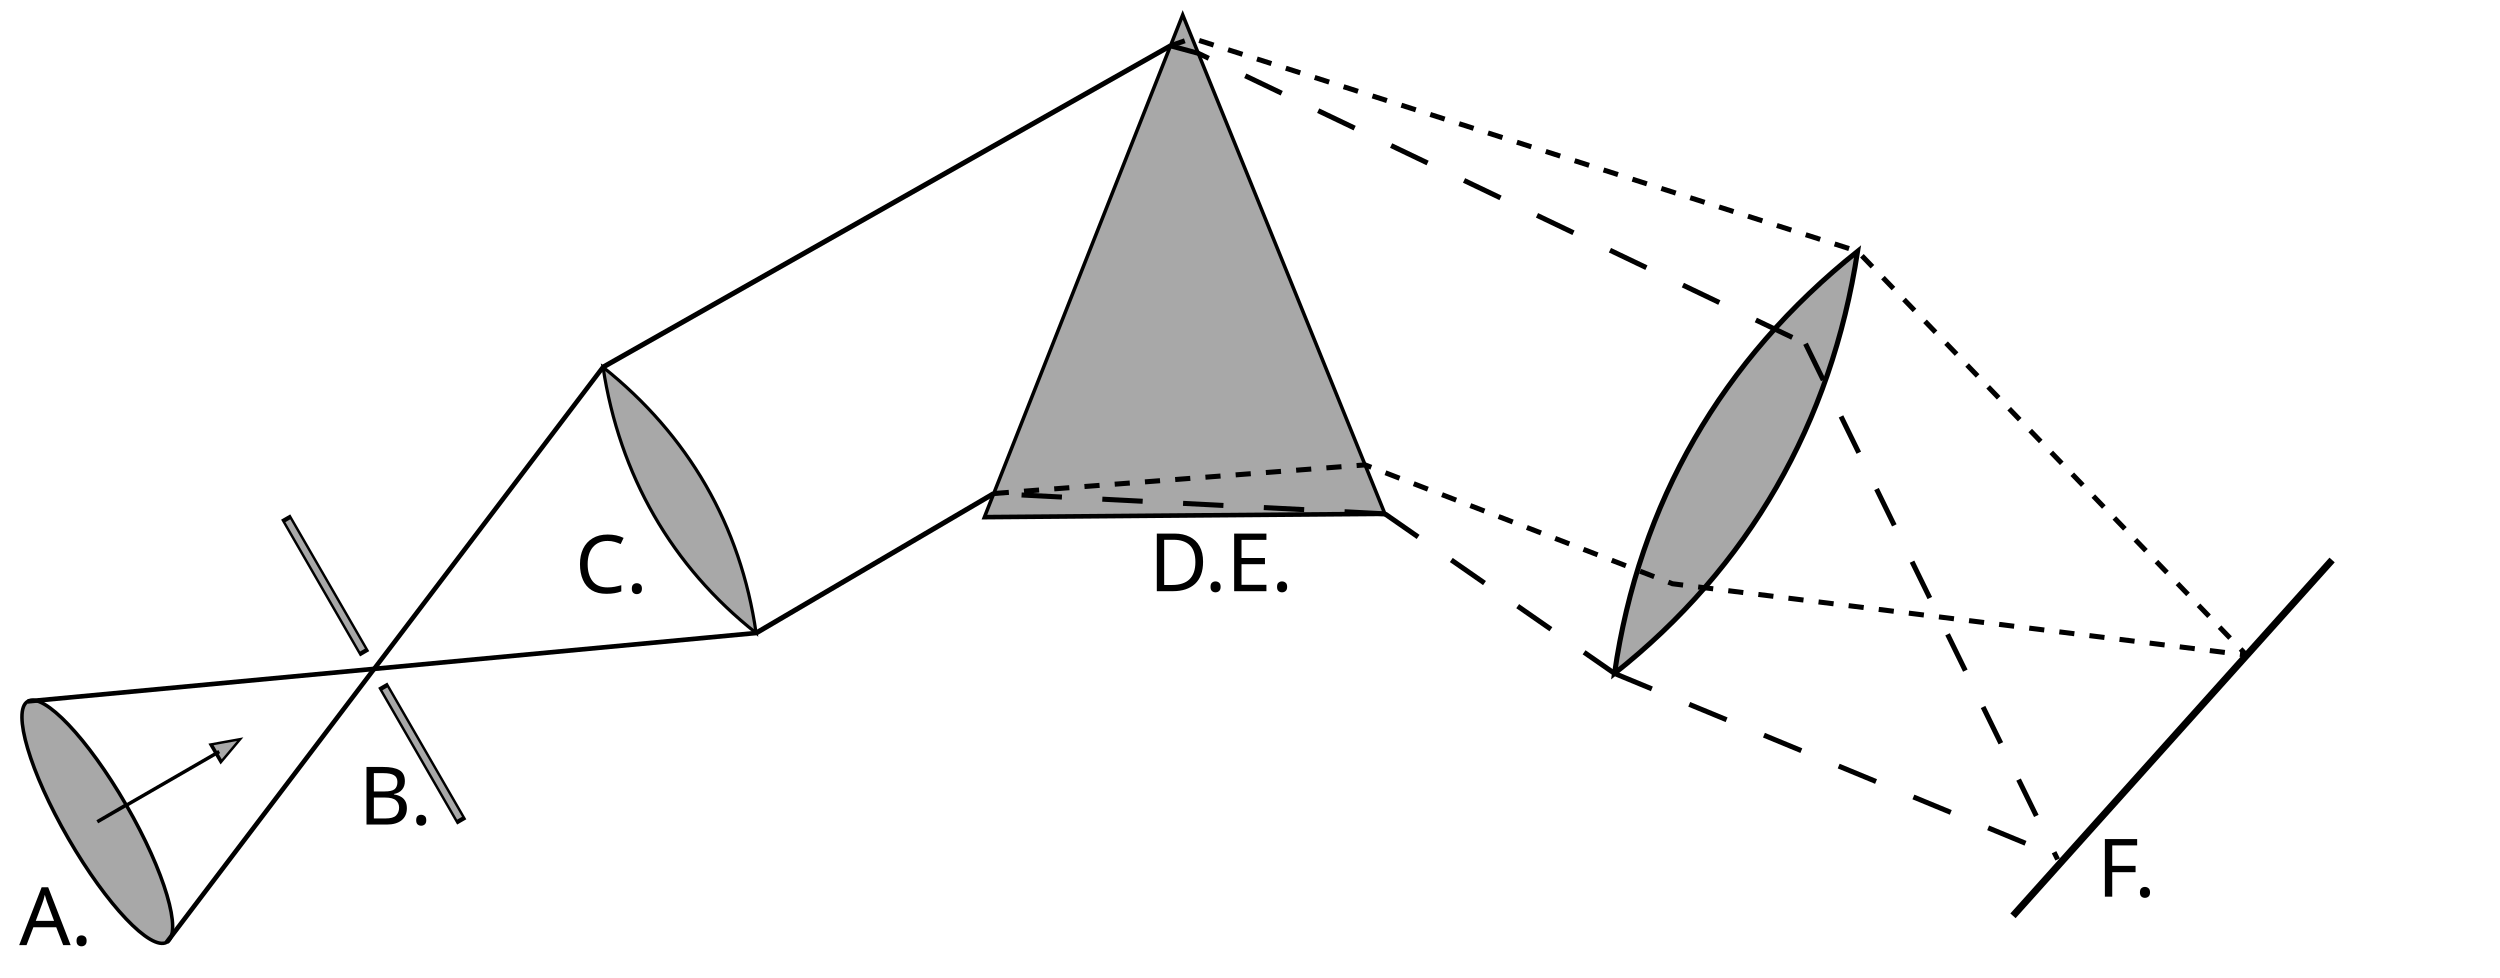
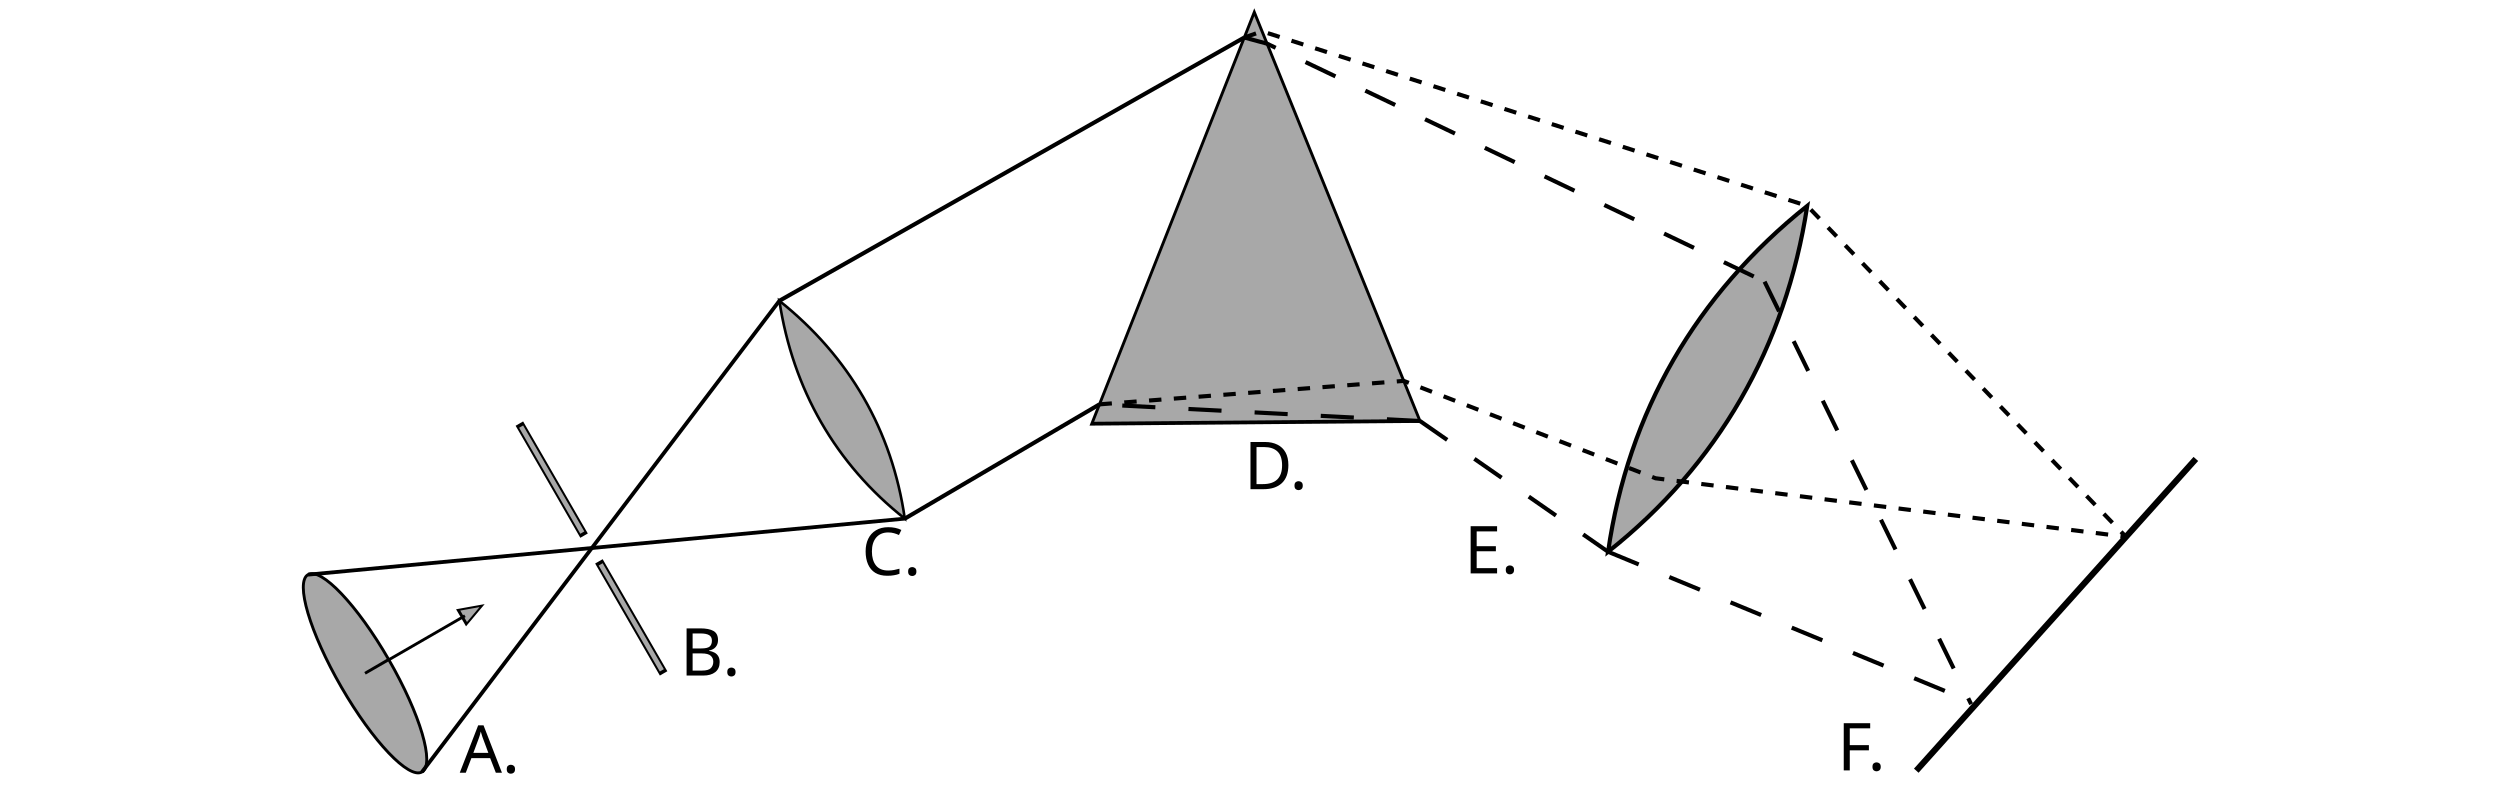
- <svg xmlns="http://www.w3.org/2000/svg" version="1.1" id="svg436" width="495.456" height="193.717" viewBox="0 0 495.456 193.717">
+ <svg xmlns="http://www.w3.org/2000/svg" version="1.1" id="svg436" width="160mm" height="51.254mm" viewBox="0 0 604.724 193.717">
  <defs id="defs440" />
  <g id="g444" transform="matrix(1.333333,0,0,1.333333,-46.70898,-156.9047)" style="display:inline">
    <g id="layer1" style="display:none">
      <path d="M 8.587,11.613 178.704,56.469" style="display:inline;fill:#a8a8a8;fill-opacity:1;fill-rule:evenodd;stroke:#000000;stroke-width:0.566;stroke-linecap:butt;stroke-linejoin:miter;stroke-miterlimit:4;stroke-dasharray:none;stroke-opacity:1" id="path450" transform="scale(0.665949,1)" />
      <path d="M 8.587,56.473 178.704,11.609" style="display:inline;fill:#a8a8a8;fill-opacity:1;fill-rule:evenodd;stroke:#000000;stroke-width:0.563;stroke-linecap:butt;stroke-linejoin:miter;stroke-miterlimit:4;stroke-dasharray:none;stroke-opacity:1" id="path454" transform="scale(0.665949,1)" />
      <path d="m 119.055,11.621 h 84.757 v 0.149" style="display:inline;fill:#a8a8a8;fill-opacity:1;fill-rule:evenodd;stroke:#000000;stroke-width:0.567;stroke-linecap:butt;stroke-linejoin:miter;stroke-miterlimit:4;stroke-dasharray:none;stroke-opacity:1" id="path458" />
      <path d="m 119.055,56.41 h 84.757 v -0.078" style="display:inline;fill:#a8a8a8;fill-opacity:1;fill-rule:evenodd;stroke:#000000;stroke-width:0.567;stroke-linecap:butt;stroke-linejoin:miter;stroke-miterlimit:4;stroke-dasharray:none;stroke-opacity:1" id="path462" />
      <path d="M 204.102,11.621 294.793,8.789" style="display:inline;fill:#a8a8a8;fill-opacity:1;fill-rule:nonzero;stroke:#000000;stroke-width:0.567;stroke-linecap:butt;stroke-linejoin:miter;stroke-miterlimit:4;stroke-dasharray:2.837, 2.837;stroke-dashoffset:0;stroke-opacity:1" id="path466" />
      <path d="m 204.102,56.414 90.691,-2.84" style="display:inline;fill:#a8a8a8;fill-opacity:1;fill-rule:nonzero;stroke:#000000;stroke-width:0.567;stroke-linecap:butt;stroke-linejoin:miter;stroke-miterlimit:4;stroke-dasharray:2.855, 2.855;stroke-dashoffset:0;stroke-opacity:1" id="path470" />
      <path d="m 204.102,11.621 90.691,2.836" style="display:inline;fill:#a8a8a8;fill-opacity:1;fill-rule:nonzero;stroke:#000000;stroke-width:0.567;stroke-linecap:butt;stroke-linejoin:miter;stroke-miterlimit:4;stroke-dasharray:11.339, 2.835;stroke-dashoffset:0;stroke-opacity:1" id="path474" />
      <path d="m 204.102,56.406 90.691,2.84" style="display:inline;fill:#a8a8a8;fill-opacity:1;fill-rule:nonzero;stroke:#000000;stroke-width:0.563;stroke-linecap:butt;stroke-linejoin:miter;stroke-miterlimit:4;stroke-dasharray:11.339, 2.835;stroke-dashoffset:0;stroke-opacity:1" id="path478" />
      <path d="m 107.36,37.277 h 2.264 v 24.738 h -2.264 z" style="display:inline;fill:#a8a8a8;fill-opacity:1;fill-rule:nonzero;stroke:#000000;stroke-width:0.69;stroke-linecap:butt;stroke-linejoin:miter;stroke-miterlimit:4;stroke-dasharray:none;stroke-opacity:1" id="path482" transform="scale(0.576222,1)" />
      <path d="m 107.36,6.016 h 2.264 v 24.738 h -2.264 z" style="display:inline;fill:#a8a8a8;fill-opacity:1;fill-rule:nonzero;stroke:#000000;stroke-width:0.69;stroke-linecap:butt;stroke-linejoin:miter;stroke-miterlimit:4;stroke-dasharray:none;stroke-opacity:1" id="path486" transform="scale(0.576222,1)" />
      <path d="m 374.414,5.91 h 1.219 v 56.211 h -1.219 z" style="display:inline;fill:#a8a8a8;fill-opacity:1;fill-rule:nonzero;stroke:#000000;stroke-width:0.483;stroke-linecap:butt;stroke-linejoin:miter;stroke-miterlimit:4;stroke-dasharray:none;stroke-opacity:1" id="path490" />
      <path d="m 11.055,34.016 c 0,12.363 -2.41,22.39 -5.383,22.39 C 2.699,56.41 0.285,46.395 0.285,34.031 c 0,-12.367 2.406,-22.394 5.379,-22.406 2.973,-0.012 5.387,10 5.391,22.363 l -5.387,0.028 z" style="display:inline;fill:#a8a8a8;fill-opacity:1;fill-rule:nonzero;stroke:#000000;stroke-width:0.571;stroke-linecap:butt;stroke-linejoin:miter;stroke-miterlimit:4;stroke-dasharray:none;stroke-opacity:1" id="path494" />
      <path d="M 5.625,34.051 28.324,34.047" style="display:inline;fill:#a8a8a8;fill-opacity:1;fill-rule:nonzero;stroke:#000000;stroke-width:0.567;stroke-linecap:butt;stroke-linejoin:miter;stroke-miterlimit:4;stroke-dasharray:none;stroke-opacity:1" id="path498" />
      <path d="m 31.684,54.583 -2.251,1.279 -2.251,1.274 0.037,-5.174 2.233,1.307 z" style="display:inline;fill:#a8a8a8;fill-opacity:1;fill-rule:nonzero;stroke:#000000;stroke-width:0.589;stroke-linecap:butt;stroke-linejoin:miter;stroke-miterlimit:4;stroke-dasharray:none;stroke-opacity:1" id="path502" transform="matrix(1,-0.00640446,0.0102205,0.626628,0,0)" />
      <path d="m 294.812,6.465 c 7.176,18.308 7.172,37.004 -0.066,55.117 -7.141,-17.965 -7.082,-36.809 0.066,-55.117 z" style="display:inline;fill:#a8a8a8;fill-opacity:1;fill-rule:nonzero;stroke:#000000;stroke-width:0.578;stroke-linecap:butt;stroke-linejoin:miter;stroke-miterlimit:4;stroke-dasharray:none;stroke-opacity:1" id="path506" />
      <path d="m 119.062,6.465 c 7.176,18.308 7.176,37.004 -0.062,55.117 -7.141,-17.965 -7.082,-36.805 0.062,-55.117 z" style="display:inline;fill:#a8a8a8;fill-opacity:1;fill-rule:nonzero;stroke:#000000;stroke-width:0.578;stroke-linecap:butt;stroke-linejoin:miter;stroke-miterlimit:4;stroke-dasharray:none;stroke-opacity:1" id="path510" />
      <path d="m 320.473,67.273 -38.6,0.219 -38.606,0.223 19.114,-33.543 19.109,-33.543 19.492,33.32 z" style="display:inline;fill:#a8a8a8;fill-opacity:1;fill-rule:nonzero;stroke:#000000;stroke-width:0.63;stroke-linecap:butt;stroke-linejoin:miter;stroke-miterlimit:4;stroke-dasharray:none;stroke-opacity:1" id="path514" transform="scale(0.724063,1)" />
      <path d="m 294.902,8.859 79.172,21.969" style="display:inline;fill:#a8a8a8;fill-opacity:1;fill-rule:nonzero;stroke:#000000;stroke-width:0.567;stroke-linecap:butt;stroke-linejoin:miter;stroke-miterlimit:4;stroke-dasharray:2.835, 2.835;stroke-dashoffset:0;stroke-opacity:1" id="path518" />
      <path d="M 294.902,53.504 374.074,31.535" style="display:inline;fill:#a8a8a8;fill-opacity:1;fill-rule:nonzero;stroke:#000000;stroke-width:0.567;stroke-linecap:butt;stroke-linejoin:miter;stroke-miterlimit:4;stroke-dasharray:2.835, 2.835;stroke-dashoffset:0;stroke-opacity:1" id="path522" />
      <path d="m 295.788,14.449 79.463,22.047" style="display:inline;fill:#a8a8a8;fill-opacity:1;fill-rule:nonzero;stroke:#000000;stroke-width:0.569;stroke-linecap:butt;stroke-linejoin:miter;stroke-miterlimit:4;stroke-dasharray:11.38, 2.845;stroke-dashoffset:0;stroke-opacity:1" id="path526" transform="scale(0.996926,1)" />
      <path d="M 295.788,59.254 375.251,37.207" style="display:inline;fill:#a8a8a8;fill-opacity:1;fill-rule:nonzero;stroke:#000000;stroke-width:0.569;stroke-linecap:butt;stroke-linejoin:miter;stroke-miterlimit:4;stroke-dasharray:11.38, 2.845;stroke-dashoffset:0;stroke-opacity:1" id="path530" transform="scale(0.996926,1)" />
      <text xml:space="preserve" transform="translate(2.447926,79.45597)" style="font-variant:normal;font-weight:normal;font-size:12px;font-family:cmr10;-inkscape-font-specification:cmr10;writing-mode:lr-tb;display:inline;fill:#000000;fill-opacity:1;fill-rule:nonzero;stroke:none" id="text540">
        <tspan x="0 9" y="0" id="tspan532">A.</tspan>
        <tspan x="53.835 62.331" y="-0.393" id="tspan534">B.</tspan>
        <tspan x="110.264 118.928" y="-0.129" id="tspan536">C.</tspan>
        <tspan x="195.579 204.735 289.143 297.303 371.356 379.168" y="-0.393" id="tspan538">D.E.F.</tspan>
      </text>
    </g>
    <g id="g446" transform="translate(3,1.5)">
-       <g id="g484-9" transform="matrix(0.4606693,-0.2659675,0.4615713,0.7994649,21.8989,217.3472)">
+       <g id="g484-9" transform="matrix(0.4606693,-0.2659675,0.4615713,0.7994649,73.65738,217.3472)">
        <path d="m 107.36,6.016 h 2.264 v 24.738 h -2.264 z" style="fill:#a8a8a8;fill-opacity:1;fill-rule:nonzero;stroke:#000000;stroke-width:0.69;stroke-linecap:butt;stroke-linejoin:miter;stroke-miterlimit:4;stroke-dasharray:none;stroke-opacity:1" id="path486-1" />
        <path d="m 107.36,37.277 h 2.264 v 24.738 h -2.264 z" style="display:inline;fill:#a8a8a8;fill-opacity:1;fill-rule:nonzero;stroke:#000000;stroke-width:0.69;stroke-linecap:butt;stroke-linejoin:miter;stroke-miterlimit:4;stroke-dasharray:none;stroke-opacity:1" id="path482-4" transform="translate(-2.5577559e-6)" />
      </g>
-       <g id="g500-3" transform="matrix(0.7965088,-0.4666915,0.2974044,0.4962496,26.26048,213.7472)">
+       <g id="g500-3" transform="matrix(0.7965088,-0.4666915,0.2974044,0.4962496,78.01896,213.7472)">
        <path d="m 31.684,54.583 -2.251,1.279 -2.251,1.274 0.037,-5.174 2.233,1.307 z" style="fill:#a8a8a8;fill-opacity:1;fill-rule:nonzero;stroke:#000000;stroke-width:0.589;stroke-linecap:butt;stroke-linejoin:miter;stroke-miterlimit:4;stroke-dasharray:none;stroke-opacity:1" id="path502-6" />
        <path d="M 5.625,34.051 28.324,34.047" style="display:inline;fill:#a8a8a8;fill-opacity:1;fill-rule:nonzero;stroke:#000000;stroke-width:0.567;stroke-linecap:butt;stroke-linejoin:miter;stroke-miterlimit:4;stroke-dasharray:none;stroke-opacity:1" id="path498-8" transform="matrix(0.9998955,0.01021945,-0.0163086,1.595676,-2.2683957e-6,3.5491088e-6)" />
        <path d="m 11.055,34.016 c 0,12.363 -2.41,22.39 -5.383,22.39 C 2.699,56.41 0.285,46.395 0.285,34.031 c 0,-12.367 2.406,-22.394 5.379,-22.406 2.973,-0.012 5.387,10 5.391,22.363 l -5.387,0.028 z" style="display:inline;fill:#a8a8a8;fill-opacity:1;fill-rule:nonzero;stroke:#000000;stroke-width:0.571;stroke-linecap:butt;stroke-linejoin:miter;stroke-miterlimit:4;stroke-dasharray:none;stroke-opacity:1" id="path494-4" transform="matrix(0.9998955,0.01021945,-0.0163086,1.595676,-2.2683957e-6,3.5491088e-6)" />
      </g>
-       <g id="g508-6" transform="rotate(-30,309.4416,377.5967)" />
-       <g id="g512-6" transform="matrix(0.724063,0,0,1,4.193739,125.2808)">
+       <g id="g508-6" transform="rotate(-30,335.3208,281.0141)" />
+       <g id="g512-6" transform="matrix(0.724063,0,0,1,55.95222,125.2808)">
        <path d="m 322.746,67.273 -41.106,0.244 -41.112,0.248 20.355,-37.329 20.35,-37.329 20.757,37.081 z" style="fill:#a8a8a8;fill-opacity:1;fill-rule:nonzero;stroke:#000000;stroke-width:0.686;stroke-linecap:butt;stroke-linejoin:miter;stroke-miterlimit:4;stroke-dasharray:none;stroke-opacity:1" id="path514-6" />
      </g>
-       <path style="fill:none;stroke:#000000;stroke-width:0.693;stroke-opacity:1" d="M 121.663,170.749 56.83,256.224" id="path1563" />
-       <path style="fill:none;stroke:#000000;stroke-width:0.693;stroke-opacity:1" d="M 144.419,210.267 36.154,220.427" id="path1565" />
-       <g id="g3928" transform="matrix(0.7165128,-0.4136789,0.4136789,0.7165128,78.78729,192.3816)">
+       <path style="fill:none;stroke:#000000;stroke-width:0.693;stroke-opacity:1" d="M 173.421,170.749 108.589,256.224" id="path1563" />
+       <path style="fill:none;stroke:#000000;stroke-width:0.693;stroke-opacity:1" d="M 196.177,210.267 87.913,220.427" id="path1565" />
+       <g id="g3928" transform="matrix(0.7165128,-0.4136789,0.4136789,0.7165128,130.5458,192.3816)">
        <path d="m 57.952,3.268 c 7.176,18.308 7.176,37.004 -0.062,55.117 -7.141,-17.965 -7.082,-36.805 0.062,-55.117 z" style="fill:#a8a8a8;fill-opacity:1;fill-rule:nonzero;stroke:#000000;stroke-width:0.578;stroke-linecap:butt;stroke-linejoin:miter;stroke-miterlimit:4;stroke-dasharray:none;stroke-opacity:1" id="path3926" />
      </g>
-       <path style="opacity:1;fill:none;stroke:#000000;stroke-width:0.751;stroke-opacity:1" d="m 144.419,210.267 35.319,-20.733" id="path3932" />
-       <path style="opacity:1;fill:none;stroke:#000000;stroke-width:0.751;stroke-opacity:1" d="m 206.009,122.984 -84.347,47.765" id="path3934" />
-       <g id="g3938" transform="matrix(-1.137661,-0.6568286,-0.6568286,1.137661,464.346,241.5712)">
+       <path style="opacity:1;fill:none;stroke:#000000;stroke-width:0.751;stroke-opacity:1" d="m 196.177,210.267 35.319,-20.733" id="path3932" />
+       <path style="opacity:1;fill:none;stroke:#000000;stroke-width:0.751;stroke-opacity:1" d="m 257.768,122.984 -84.347,47.765" id="path3934" />
+       <g id="g3938" transform="matrix(-1.137661,-0.6568286,-0.6568286,1.137661,516.1045,241.5712)">
        <path d="m 136.488,1.416 c 7.176,18.308 7.176,37.004 -0.062,55.117 -7.141,-17.965 -7.082,-36.805 0.062,-55.117 z" style="fill:#a8a8a8;fill-opacity:1;fill-rule:nonzero;stroke:#000000;stroke-width:0.578;stroke-linecap:butt;stroke-linejoin:miter;stroke-miterlimit:4;stroke-dasharray:none;stroke-opacity:1" id="path3936" />
      </g>
-       <path style="opacity:1;fill:none;stroke:#000000;stroke-width:0.751;stroke-dasharray:6.009, 6.009;stroke-dashoffset:0;stroke-opacity:1" d="M 237.882,192.554 272.007,216.278" id="path3940" />
-       <path style="opacity:1;fill:none;stroke:#000000;stroke-width:0.751;stroke-dasharray:6.009, 6.009;stroke-dashoffset:0;stroke-opacity:1" d="m 206.009,122.984 4.132,1.12 90.256,43.17" id="path3942" />
-       <path style="opacity:1;fill:none;stroke:#000000;stroke-width:0.751;stroke-dasharray:2.254, 2.254;stroke-dashoffset:0;stroke-opacity:1" d="m 179.738,189.535 55.197,-4.256 45.683,17.667 85.33,10.611" id="path4044" />
-       <path style="opacity:1;fill:none;stroke:#000000;stroke-width:0.751;stroke-dasharray:2.254, 2.254;stroke-dashoffset:0;stroke-opacity:1" d="m 206.009,122.984 3.221,-1.126 98.908,31.675 57.808,60.024" id="path4046" />
-       <path style="opacity:1;fill:none;stroke:#000000;stroke-width:0.751;stroke-dasharray:6.009, 6.009;stroke-dashoffset:0;stroke-opacity:1" d="m 272.007,216.278 64.434,26.625" id="path4048" />
-       <path style="opacity:1;fill:none;stroke:#000000;stroke-width:0.751;stroke-dasharray:6.009, 6.009;stroke-dashoffset:0;stroke-opacity:1" d="m 300.397,167.275 37.472,76.649" id="path4050" />
-       <path style="opacity:1;fill:none;stroke:#000000;stroke-width:1.05;stroke-opacity:1" d="m 331.235,252.302 47.432,-52.888" id="path4052" />
-       <path style="opacity:1;fill:none;stroke:#000000;stroke-width:0.751;stroke-dasharray:6.009, 6.009;stroke-dashoffset:0;stroke-opacity:1" d="m 237.882,192.554 -58.145,-3.019" id="path4054" />
+       <path style="opacity:1;fill:none;stroke:#000000;stroke-width:0.751;stroke-dasharray:6.009, 6.009;stroke-dashoffset:0;stroke-opacity:1" d="m 289.641,192.554 34.125,23.724" id="path3940" />
+       <path style="opacity:1;fill:none;stroke:#000000;stroke-width:0.751;stroke-dasharray:6.009, 6.009;stroke-dashoffset:0;stroke-opacity:1" d="m 257.768,122.984 4.132,1.12 90.256,43.17" id="path3942" />
+       <path style="opacity:1;fill:none;stroke:#000000;stroke-width:0.751;stroke-dasharray:2.254, 2.254;stroke-dashoffset:0;stroke-opacity:1" d="m 231.496,189.535 55.197,-4.256 45.683,17.667 85.33,10.611" id="path4044" />
+       <path style="opacity:1;fill:none;stroke:#000000;stroke-width:0.751;stroke-dasharray:2.254, 2.254;stroke-dashoffset:0;stroke-opacity:1" d="m 257.768,122.984 3.221,-1.126 98.908,31.675 57.808,60.024" id="path4046" />
+       <path style="opacity:1;fill:none;stroke:#000000;stroke-width:0.751;stroke-dasharray:6.009, 6.009;stroke-dashoffset:0;stroke-opacity:1" d="m 323.765,216.278 64.434,26.625" id="path4048" />
+       <path style="opacity:1;fill:none;stroke:#000000;stroke-width:0.751;stroke-dasharray:6.009, 6.009;stroke-dashoffset:0;stroke-opacity:1" d="m 352.155,167.275 37.472,76.649" id="path4050" />
+       <path style="opacity:1;fill:none;stroke:#000000;stroke-width:1.123;stroke-opacity:1" d="m 379.676,255.995 50.722,-56.557" id="path4052" />
+       <path style="opacity:1;fill:none;stroke:#000000;stroke-width:0.751;stroke-dasharray:6.009, 6.009;stroke-dashoffset:0;stroke-opacity:1" d="m 289.641,192.554 -58.145,-3.019" id="path4054" />
    </g>
-     <text xml:space="preserve" style="font-variant:normal;font-weight:normal;font-size:12px;font-family:cmr10;-inkscape-font-specification:cmr10;writing-mode:lr-tb;display:inline;fill:#000000;fill-opacity:1;fill-rule:nonzero;stroke:none" id="text540-0" x="10.24" y="205.945">
-       <tspan x="10.24" y="205.945" id="tspan532-9" />
-       <tspan x="10.24" y="220.945" id="tspan534-3" />
-       <tspan x="120.504 129.168" y="205.816" id="tspan536-8">C.</tspan>
-       <tspan x="205.819 214.975 299.383 307.543" y="205.552" id="tspan538-7">D.E.</tspan>
+     <text xml:space="preserve" style="font-style:normal;font-variant:normal;font-weight:normal;font-stretch:normal;font-size:12px;font-family:'CMU Serif';-inkscape-font-specification:'CMU Serif';writing-mode:lr-tb;display:inline;fill:#000000;fill-opacity:1;fill-rule:nonzero;stroke:none" id="text540-0" x="65.156" y="206.819">
+       <tspan x="65.156" y="206.819" id="tspan532-9" />
+       <tspan x="65.156" y="221.819" id="tspan534-3" />
+       <tspan x="65.156" y="236.819" id="tspan536-8" />
+       <tspan x="260.735 269.891" y="206.426" id="tspan538-7">D.</tspan>
    </text>
-     <text xml:space="preserve" style="font-style:normal;font-variant:normal;font-weight:normal;font-stretch:normal;font-size:12px;font-family:sans-serif;-inkscape-font-specification:sans-serif;display:inline;opacity:1;fill:#000000;fill-opacity:1;stroke:none;stroke-width:0.751;stroke-dasharray:none;stroke-dashoffset:0;stroke-opacity:1" x="346.739" y="250.961" id="text4202">
-       <tspan id="tspan4200" style="font-style:normal;font-variant:normal;font-weight:normal;font-stretch:normal;font-size:12px;font-family:cmr10;-inkscape-font-specification:cmr10;fill:#000000;fill-opacity:1;stroke:none;stroke-width:0.751;stroke-dasharray:none;stroke-opacity:1" x="346.739" y="250.961">F.</tspan>
+     <text xml:space="preserve" style="font-style:normal;font-variant:normal;font-weight:normal;font-stretch:normal;font-size:12px;font-family:'CMU Serif';-inkscape-font-specification:'CMU Serif';display:inline;opacity:1;fill:#000000;fill-opacity:1;stroke:none;stroke-width:0.751;stroke-dasharray:none;stroke-dashoffset:0;stroke-opacity:1" x="368.364" y="257.438" id="text4202">
+       <tspan id="tspan4200" style="font-style:normal;font-variant:normal;font-weight:normal;font-stretch:normal;font-size:12px;font-family:'CMU Serif';-inkscape-font-specification:'CMU Serif';fill:#000000;fill-opacity:1;stroke:none;stroke-width:0.751;stroke-dasharray:none;stroke-opacity:1" x="368.364" y="257.438">F.</tspan>
    </text>
-     <text xml:space="preserve" style="font-style:normal;font-variant:normal;font-weight:normal;font-stretch:normal;font-size:12px;font-family:sans-serif;-inkscape-font-specification:sans-serif;display:inline;opacity:1;fill:#000000;fill-opacity:1;stroke:none;stroke-width:0.751;stroke-dasharray:none;stroke-dashoffset:0;stroke-opacity:1" x="37.879" y="258.164" id="text4206">
-       <tspan id="tspan4204" style="font-style:normal;font-variant:normal;font-weight:normal;font-stretch:normal;font-size:12px;font-family:cmr10;-inkscape-font-specification:cmr10;fill:#000000;fill-opacity:1;stroke:none;stroke-width:0.751;stroke-dasharray:none;stroke-opacity:1" x="37.879" y="258.164">A.</tspan>
+     <text xml:space="preserve" style="font-style:normal;font-variant:normal;font-weight:normal;font-stretch:normal;font-size:12px;font-family:'CMU Serif';-inkscape-font-specification:'CMU Serif';display:inline;opacity:1;fill:#000000;fill-opacity:1;stroke:none;stroke-width:0.751;stroke-dasharray:none;stroke-dashoffset:0;stroke-opacity:1" x="118.438" y="257.87" id="text4206">
+       <tspan id="tspan4204" style="font-style:normal;font-variant:normal;font-weight:normal;font-stretch:normal;font-size:12px;font-family:'CMU Serif';-inkscape-font-specification:'CMU Serif';fill:#000000;fill-opacity:1;stroke:none;stroke-width:0.751;stroke-dasharray:none;stroke-opacity:1" x="118.438" y="257.87">A.</tspan>
    </text>
-     <text xml:space="preserve" style="font-style:normal;font-variant:normal;font-weight:normal;font-stretch:normal;font-size:12px;font-family:sans-serif;-inkscape-font-specification:sans-serif;display:inline;opacity:1;fill:#000000;fill-opacity:1;stroke:none;stroke-width:0.751;stroke-dasharray:none;stroke-dashoffset:0;stroke-opacity:1" x="88.35" y="240.24" id="text4210">
-       <tspan id="tspan4208" style="font-style:normal;font-variant:normal;font-weight:normal;font-stretch:normal;font-size:12px;font-family:cmr10;-inkscape-font-specification:cmr10;fill:#000000;fill-opacity:1;stroke:none;stroke-width:0.751;stroke-dasharray:none;stroke-opacity:1" x="88.35" y="240.24">B.</tspan>
+     <text xml:space="preserve" style="font-style:normal;font-variant:normal;font-weight:normal;font-stretch:normal;font-size:12px;font-family:'CMU Serif';-inkscape-font-specification:'CMU Serif';display:inline;opacity:1;fill:#000000;fill-opacity:1;stroke:none;stroke-width:0.751;stroke-dasharray:none;stroke-dashoffset:0;stroke-opacity:1" x="158.434" y="240.24" id="text4210">
+       <tspan id="tspan4208" style="font-style:normal;font-variant:normal;font-weight:normal;font-stretch:normal;font-size:12px;font-family:'CMU Serif';-inkscape-font-specification:'CMU Serif';fill:#000000;fill-opacity:1;stroke:none;stroke-width:0.751;stroke-dasharray:none;stroke-opacity:1" x="158.434" y="240.24">B.</tspan>
+     </text>
+     <text xml:space="preserve" style="font-style:normal;font-variant:normal;font-weight:normal;font-stretch:normal;font-size:12px;font-family:'CMU Serif';-inkscape-font-specification:'CMU Serif';text-align:center;text-anchor:middle;fill:#000000;stroke-width:0.748" x="204.538" y="222.008" id="text1">
+       <tspan id="tspan1" style="stroke-width:0.748" x="204.538" y="222.008">C.</tspan>
+     </text>
+     <text xml:space="preserve" style="font-style:normal;font-variant:normal;font-weight:normal;font-stretch:normal;font-size:12px;font-family:'CMU Serif';-inkscape-font-specification:'CMU Serif';text-align:center;text-anchor:middle;fill:#000000;stroke-width:0.748" x="313.419" y="221.708" id="text2">
+       <tspan id="tspan2" style="stroke-width:0.748" x="313.419" y="221.708">E.</tspan>
    </text>
  </g>
</svg>
